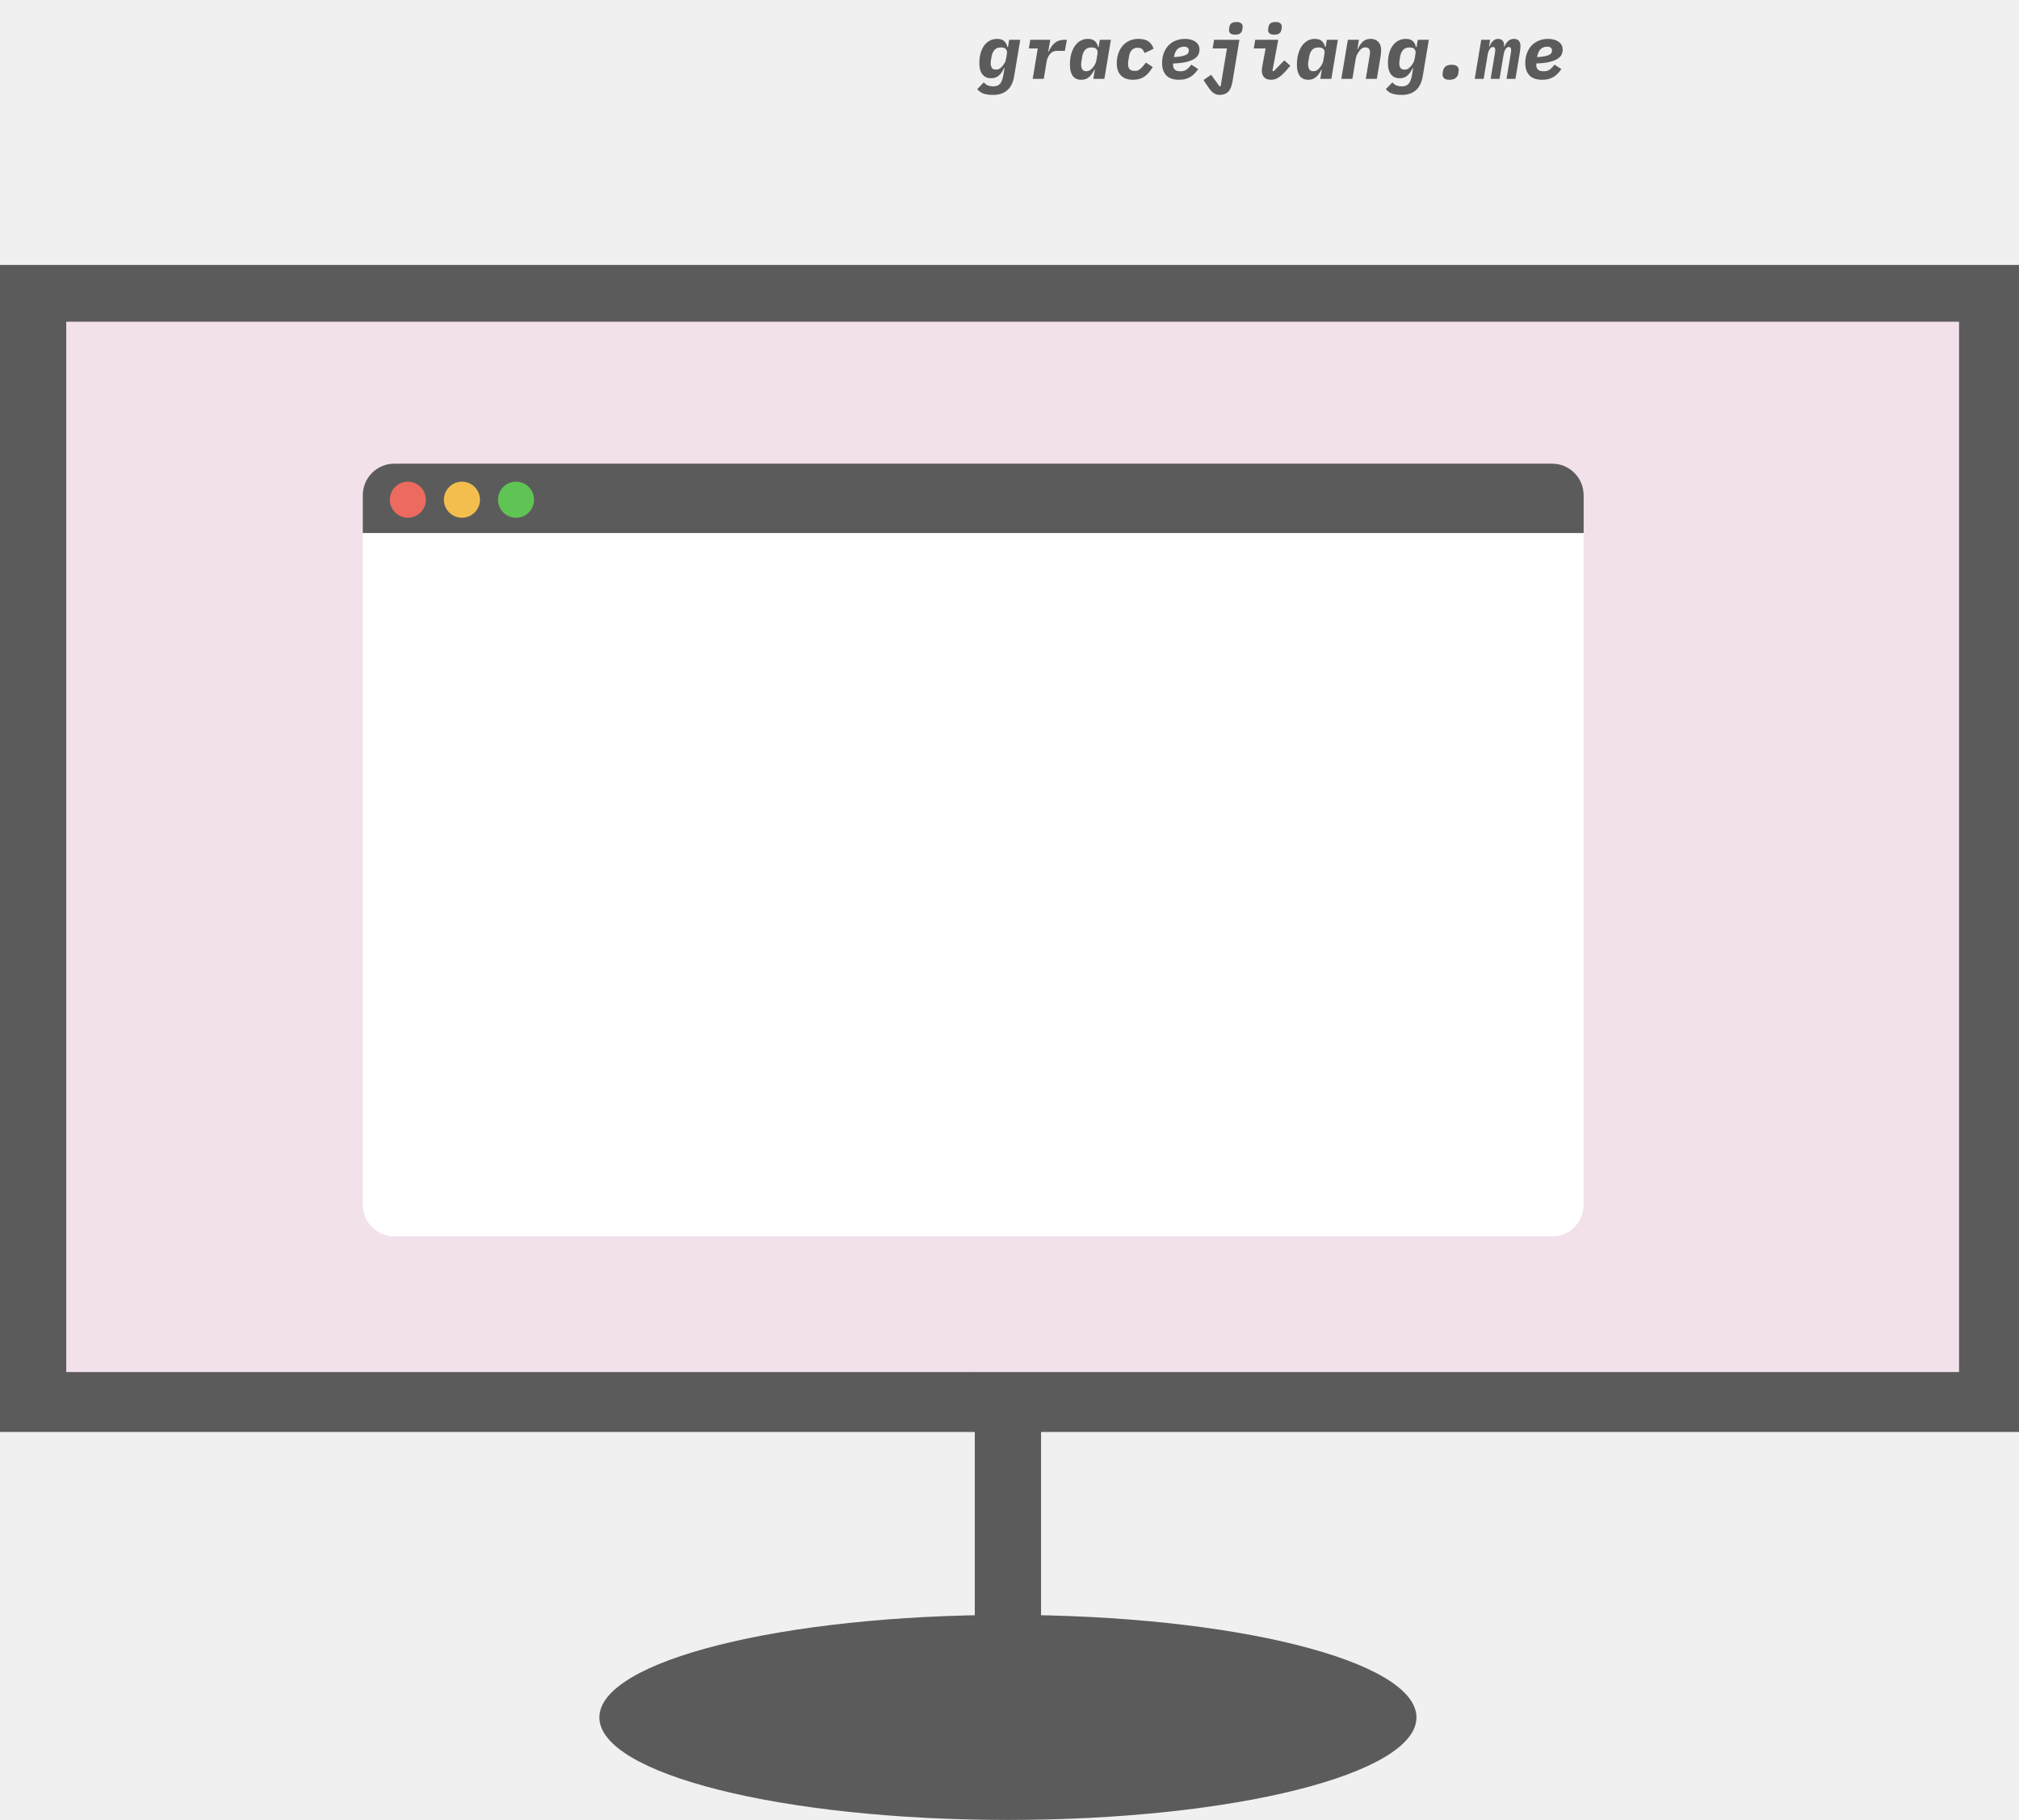
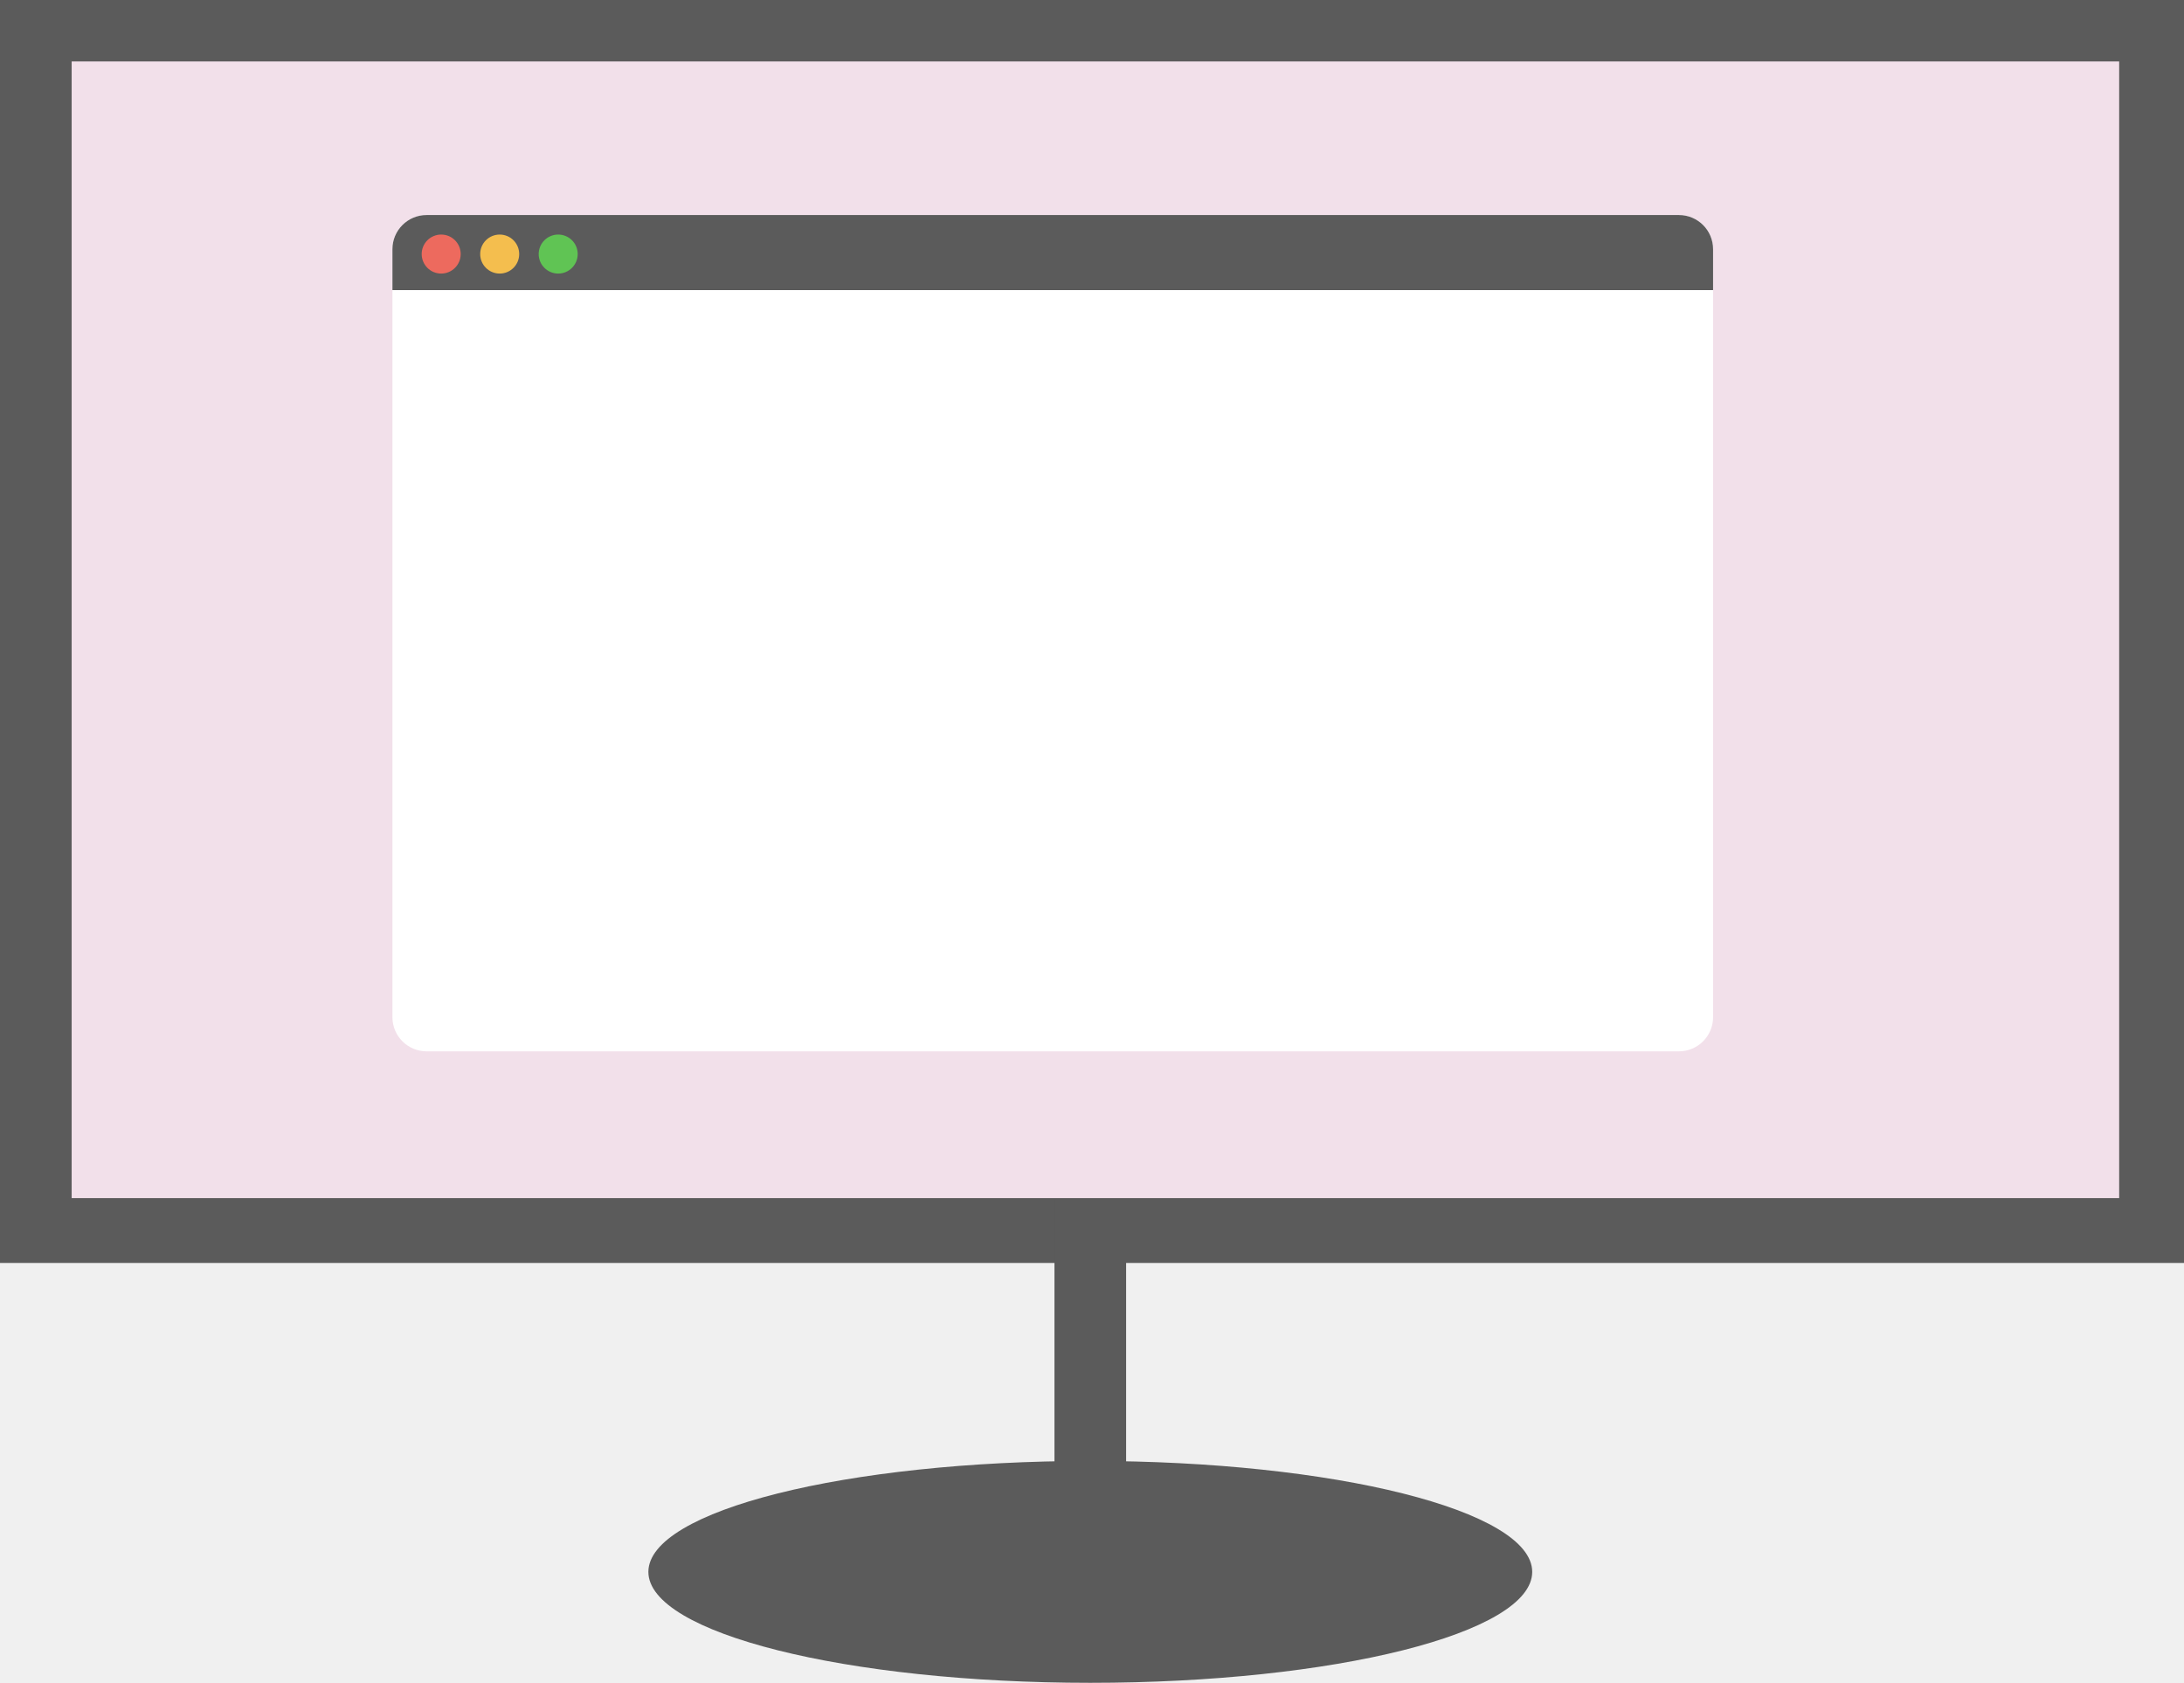
- <svg xmlns="http://www.w3.org/2000/svg" width="640" height="577" viewBox="0 0 640 577" fill="none">
-   <rect y="84" width="640" height="370" fill="#5B5B5B" />
-   <rect x="309" y="435" width="21" height="85" fill="#5B5B5B" />
-   <ellipse cx="319.5" cy="544.5" rx="129.5" ry="32.5" fill="#5B5B5B" />
-   <rect x="21" y="102" width="600" height="333" fill="#F2E0EA" />
-   <rect x="115" y="147" width="387" height="245" rx="10" fill="white" />
-   <path d="M115 157C115 151.477 119.477 147 125 147H492C497.523 147 502 151.477 502 157V169H115V157Z" fill="#5B5B5B" />
-   <circle cx="129.287" cy="158.43" r="5.715" fill="#ED6A5E" />
-   <circle cx="146.431" cy="158.43" r="5.715" fill="#F4BE4E" />
-   <circle cx="163.575" cy="158.43" r="5.715" fill="#60C454" />
-   <path d="M314.837 30.088C313.685 30.088 312.709 29.968 311.909 29.728C311.109 29.488 310.397 29 309.773 28.264L311.861 26.104C312.245 26.568 312.677 26.896 313.157 27.088C313.653 27.28 314.181 27.376 314.741 27.376C315.189 27.376 315.589 27.328 315.941 27.232C316.293 27.136 316.605 26.952 316.877 26.68C317.165 26.408 317.405 26.032 317.597 25.552C317.789 25.072 317.949 24.456 318.077 23.704L318.437 21.568H318.293C318.069 22.048 317.821 22.488 317.549 22.888C317.293 23.272 317.005 23.608 316.685 23.896C316.365 24.184 315.997 24.408 315.581 24.568C315.165 24.728 314.693 24.808 314.165 24.808C313.493 24.808 312.925 24.688 312.461 24.448C311.997 24.208 311.613 23.872 311.309 23.44C311.005 23.008 310.781 22.504 310.637 21.928C310.509 21.336 310.445 20.696 310.445 20.008C310.445 18.888 310.573 17.856 310.829 16.912C311.085 15.968 311.453 15.16 311.933 14.488C312.429 13.8 313.021 13.272 313.709 12.904C314.413 12.52 315.197 12.328 316.061 12.328C317.069 12.328 317.821 12.56 318.317 13.024C318.813 13.472 319.149 14.104 319.325 14.92H319.517L319.901 12.616H323.405L321.485 24.136C321.149 26.152 320.413 27.648 319.277 28.624C318.157 29.6 316.677 30.088 314.837 30.088ZM315.701 22.072C316.133 22.072 316.509 21.976 316.829 21.784C317.149 21.576 317.453 21.304 317.741 20.968C317.933 20.744 318.149 20.44 318.389 20.056C318.645 19.672 318.821 19.192 318.917 18.616L319.181 17.008C319.277 16.432 319.173 15.96 318.869 15.592C318.581 15.224 318.045 15.04 317.261 15.04C316.365 15.04 315.685 15.312 315.221 15.856C314.757 16.4 314.453 17.104 314.309 17.968L314.141 18.976C314.109 19.12 314.085 19.288 314.069 19.48C314.053 19.672 314.045 19.896 314.045 20.152C314.045 20.68 314.165 21.136 314.405 21.52C314.661 21.888 315.093 22.072 315.701 22.072ZM327.356 25L328.964 15.352H326.132L326.588 12.616H332.924L332.276 16.36H332.42C332.932 15.176 333.58 14.256 334.364 13.6C335.148 12.944 336.148 12.616 337.364 12.616H338.18L337.556 16.12H335.372C334.716 16.12 334.188 16.208 333.788 16.384C333.404 16.56 333.068 16.832 332.78 17.2C332.62 17.392 332.436 17.688 332.228 18.088C332.02 18.488 331.876 18.904 331.796 19.336L330.86 25H327.356ZM346.57 25L347.05 22.048H346.93C346.69 22.528 346.434 22.968 346.162 23.368C345.906 23.752 345.61 24.088 345.274 24.376C344.954 24.664 344.586 24.888 344.17 25.048C343.77 25.208 343.306 25.288 342.778 25.288C342.122 25.288 341.562 25.176 341.098 24.952C340.65 24.728 340.282 24.408 339.994 23.992C339.706 23.56 339.49 23.048 339.346 22.456C339.218 21.864 339.154 21.208 339.154 20.488C339.154 19.256 339.29 18.144 339.562 17.152C339.834 16.144 340.218 15.288 340.714 14.584C341.21 13.864 341.802 13.312 342.49 12.928C343.194 12.528 343.978 12.328 344.842 12.328C345.818 12.328 346.554 12.56 347.05 13.024C347.562 13.472 347.906 14.104 348.082 14.92H348.25L348.634 12.616H352.138L350.074 25H346.57ZM344.338 22.576C344.77 22.576 345.154 22.472 345.49 22.264C345.826 22.056 346.138 21.768 346.426 21.4C346.618 21.176 346.834 20.864 347.074 20.464C347.314 20.048 347.474 19.584 347.554 19.072L347.89 17.08C348.002 16.424 347.898 15.92 347.578 15.568C347.274 15.216 346.738 15.04 345.97 15.04C345.106 15.04 344.442 15.296 343.978 15.808C343.514 16.304 343.202 17.024 343.042 17.968L342.802 19.408C342.77 19.552 342.746 19.72 342.73 19.912C342.714 20.088 342.706 20.28 342.706 20.488C342.722 21.08 342.842 21.576 343.066 21.976C343.306 22.376 343.73 22.576 344.338 22.576ZM359.185 25.288C357.489 25.288 356.201 24.832 355.321 23.92C354.441 23.008 354.001 21.72 354.001 20.056C354.001 19 354.153 18.008 354.457 17.08C354.761 16.136 355.201 15.312 355.777 14.608C356.353 13.904 357.065 13.352 357.913 12.952C358.777 12.536 359.761 12.328 360.865 12.328C362.289 12.328 363.377 12.616 364.129 13.192C364.881 13.768 365.393 14.528 365.665 15.472L362.809 16.816C362.633 16.304 362.393 15.896 362.089 15.592C361.785 15.288 361.281 15.136 360.577 15.136C359.889 15.136 359.305 15.36 358.825 15.808C358.361 16.256 358.057 16.912 357.913 17.776L357.673 19.216C357.641 19.36 357.617 19.536 357.601 19.744C357.585 19.952 357.577 20.152 357.577 20.344C357.577 20.984 357.737 21.504 358.057 21.904C358.393 22.288 358.961 22.48 359.761 22.48C360.017 22.48 360.257 22.456 360.481 22.408C360.705 22.344 360.945 22.216 361.201 22.024C361.473 21.832 361.769 21.568 362.089 21.232C362.425 20.88 362.809 20.416 363.241 19.84L365.425 21.256C365.009 21.912 364.593 22.488 364.177 22.984C363.761 23.48 363.305 23.904 362.809 24.256C362.313 24.592 361.769 24.848 361.177 25.024C360.585 25.2 359.921 25.288 359.185 25.288ZM373.767 25.288C371.927 25.288 370.567 24.824 369.687 23.896C368.807 22.952 368.367 21.656 368.367 20.008C368.367 18.856 368.543 17.808 368.895 16.864C369.247 15.92 369.735 15.112 370.359 14.44C370.999 13.768 371.767 13.248 372.663 12.88C373.559 12.512 374.559 12.328 375.663 12.328C376.287 12.328 376.871 12.4 377.415 12.544C377.975 12.688 378.463 12.904 378.879 13.192C379.295 13.464 379.623 13.816 379.863 14.248C380.103 14.664 380.223 15.16 380.223 15.736C380.223 16.232 380.119 16.728 379.911 17.224C379.703 17.72 379.295 18.176 378.687 18.592C378.095 18.992 377.247 19.336 376.143 19.624C375.055 19.896 373.631 20.064 371.871 20.128C371.855 20.224 371.847 20.304 371.847 20.368C371.847 20.416 371.847 20.472 371.847 20.536C371.847 21.208 372.031 21.72 372.399 22.072C372.767 22.424 373.375 22.6 374.223 22.6C374.559 22.6 374.863 22.568 375.135 22.504C375.423 22.44 375.695 22.328 375.951 22.168C376.223 21.992 376.487 21.776 376.743 21.52C377.015 21.248 377.311 20.904 377.631 20.488L379.815 21.904C379.495 22.368 379.143 22.808 378.759 23.224C378.391 23.624 377.967 23.984 377.487 24.304C377.007 24.608 376.463 24.848 375.855 25.024C375.247 25.2 374.551 25.288 373.767 25.288ZM375.303 14.8C374.535 14.8 373.879 15.032 373.335 15.496C372.791 15.944 372.407 16.704 372.183 17.776L372.111 18.112C373.215 18.048 374.079 17.944 374.703 17.8C375.343 17.656 375.815 17.488 376.119 17.296C376.439 17.104 376.639 16.896 376.719 16.672C376.799 16.448 376.839 16.24 376.839 16.048C376.839 15.216 376.327 14.8 375.303 14.8ZM386.598 30.088C386.118 30.088 385.694 30.008 385.326 29.848C384.958 29.704 384.606 29.48 384.27 29.176C383.95 28.872 383.63 28.504 383.31 28.072C382.99 27.64 382.646 27.136 382.278 26.56L381.51 25.36L383.91 23.704L386.622 27.424L386.934 27.304L388.926 15.352H384.39L384.846 12.616H392.886L390.678 25.888C390.422 27.392 389.966 28.464 389.31 29.104C388.654 29.76 387.75 30.088 386.598 30.088ZM391.542 10.984C390.822 10.984 390.31 10.848 390.006 10.576C389.718 10.288 389.574 9.936 389.574 9.52C389.574 9.44 389.582 9.336 389.598 9.208C389.614 9.064 389.646 8.848 389.694 8.56C389.774 8.048 389.99 7.656 390.342 7.384C390.694 7.112 391.23 6.976 391.95 6.976C392.67 6.976 393.174 7.12 393.462 7.408C393.766 7.68 393.918 8.024 393.918 8.44C393.918 8.52 393.91 8.632 393.894 8.776C393.878 8.904 393.846 9.112 393.798 9.4C393.718 9.912 393.502 10.304 393.15 10.576C392.798 10.848 392.262 10.984 391.542 10.984ZM403.941 10.984C403.221 10.984 402.709 10.848 402.405 10.576C402.117 10.288 401.973 9.936 401.973 9.52C401.973 9.44 401.981 9.336 401.997 9.208C402.013 9.064 402.045 8.848 402.093 8.56C402.173 8.048 402.389 7.656 402.741 7.384C403.093 7.112 403.629 6.976 404.349 6.976C405.069 6.976 405.573 7.12 405.861 7.408C406.165 7.68 406.317 8.024 406.317 8.44C406.317 8.52 406.309 8.632 406.293 8.776C406.277 8.904 406.245 9.112 406.197 9.4C406.117 9.912 405.901 10.304 405.549 10.576C405.197 10.848 404.661 10.984 403.941 10.984ZM402.957 25.288C401.965 25.288 401.221 25.032 400.725 24.52C400.229 23.992 399.981 23.288 399.981 22.408C399.981 22.136 399.997 21.872 400.029 21.616C400.061 21.36 400.125 20.984 400.221 20.488L401.181 15.352H397.437L397.893 12.616H405.189L403.341 22.456L403.749 22.576L407.109 19.144L409.029 20.848L407.565 22.528C406.749 23.44 405.981 24.128 405.261 24.592C404.557 25.056 403.789 25.288 402.957 25.288ZM418.523 25L419.003 22.048H418.883C418.643 22.528 418.387 22.968 418.115 23.368C417.859 23.752 417.563 24.088 417.227 24.376C416.907 24.664 416.539 24.888 416.123 25.048C415.723 25.208 415.259 25.288 414.731 25.288C414.075 25.288 413.515 25.176 413.051 24.952C412.603 24.728 412.235 24.408 411.947 23.992C411.659 23.56 411.443 23.048 411.299 22.456C411.171 21.864 411.107 21.208 411.107 20.488C411.107 19.256 411.243 18.144 411.515 17.152C411.787 16.144 412.171 15.288 412.667 14.584C413.163 13.864 413.755 13.312 414.443 12.928C415.147 12.528 415.931 12.328 416.795 12.328C417.771 12.328 418.507 12.56 419.003 13.024C419.515 13.472 419.859 14.104 420.035 14.92H420.203L420.587 12.616H424.091L422.027 25H418.523ZM416.291 22.576C416.723 22.576 417.107 22.472 417.443 22.264C417.779 22.056 418.091 21.768 418.379 21.4C418.571 21.176 418.787 20.864 419.027 20.464C419.267 20.048 419.427 19.584 419.507 19.072L419.843 17.08C419.955 16.424 419.851 15.92 419.531 15.568C419.227 15.216 418.691 15.04 417.923 15.04C417.059 15.04 416.395 15.296 415.931 15.808C415.467 16.304 415.155 17.024 414.995 17.968L414.755 19.408C414.723 19.552 414.699 19.72 414.683 19.912C414.667 20.088 414.659 20.28 414.659 20.488C414.675 21.08 414.795 21.576 415.019 21.976C415.259 22.376 415.683 22.576 416.291 22.576ZM425.186 25L427.25 12.616H430.754L430.274 15.568H430.394C430.858 14.56 431.394 13.768 432.002 13.192C432.626 12.616 433.434 12.328 434.426 12.328C435.034 12.328 435.546 12.424 435.962 12.616C436.394 12.808 436.746 13.072 437.018 13.408C437.29 13.728 437.49 14.104 437.618 14.536C437.746 14.968 437.81 15.424 437.81 15.904C437.81 16.256 437.786 16.616 437.738 16.984C437.706 17.352 437.642 17.824 437.546 18.4L436.442 25H432.938L434.114 17.968C434.146 17.744 434.178 17.52 434.21 17.296C434.258 17.056 434.282 16.784 434.282 16.48C434.282 16.32 434.258 16.152 434.21 15.976C434.162 15.8 434.082 15.64 433.97 15.496C433.858 15.352 433.706 15.24 433.514 15.16C433.338 15.064 433.114 15.016 432.842 15.016C432.426 15.016 432.066 15.112 431.762 15.304C431.458 15.496 431.17 15.776 430.898 16.144C430.722 16.384 430.506 16.72 430.25 17.152C430.01 17.568 429.85 18.032 429.77 18.544L428.69 25H425.186ZM444.353 30.088C443.201 30.088 442.225 29.968 441.425 29.728C440.625 29.488 439.913 29 439.289 28.264L441.377 26.104C441.761 26.568 442.193 26.896 442.673 27.088C443.169 27.28 443.697 27.376 444.257 27.376C444.705 27.376 445.105 27.328 445.457 27.232C445.809 27.136 446.121 26.952 446.393 26.68C446.681 26.408 446.921 26.032 447.113 25.552C447.305 25.072 447.465 24.456 447.593 23.704L447.953 21.568H447.809C447.585 22.048 447.337 22.488 447.065 22.888C446.809 23.272 446.521 23.608 446.201 23.896C445.881 24.184 445.513 24.408 445.097 24.568C444.681 24.728 444.209 24.808 443.681 24.808C443.009 24.808 442.441 24.688 441.977 24.448C441.513 24.208 441.129 23.872 440.825 23.44C440.521 23.008 440.297 22.504 440.153 21.928C440.025 21.336 439.961 20.696 439.961 20.008C439.961 18.888 440.089 17.856 440.345 16.912C440.601 15.968 440.969 15.16 441.449 14.488C441.945 13.8 442.537 13.272 443.225 12.904C443.929 12.52 444.713 12.328 445.577 12.328C446.585 12.328 447.337 12.56 447.833 13.024C448.329 13.472 448.665 14.104 448.841 14.92H449.033L449.417 12.616H452.921L451.001 24.136C450.665 26.152 449.929 27.648 448.793 28.624C447.673 29.6 446.193 30.088 444.353 30.088ZM445.217 22.072C445.649 22.072 446.025 21.976 446.345 21.784C446.665 21.576 446.969 21.304 447.257 20.968C447.449 20.744 447.665 20.44 447.905 20.056C448.161 19.672 448.337 19.192 448.433 18.616L448.697 17.008C448.793 16.432 448.689 15.96 448.385 15.592C448.097 15.224 447.561 15.04 446.777 15.04C445.881 15.04 445.201 15.312 444.737 15.856C444.273 16.4 443.969 17.104 443.825 17.968L443.657 18.976C443.625 19.12 443.601 19.288 443.585 19.48C443.569 19.672 443.561 19.896 443.561 20.152C443.561 20.68 443.681 21.136 443.921 21.52C444.177 21.888 444.609 22.072 445.217 22.072ZM459.487 25.288C458.687 25.288 458.119 25.136 457.783 24.832C457.447 24.512 457.279 24.128 457.279 23.68C457.279 23.44 457.327 23.032 457.423 22.456C457.503 21.944 457.759 21.496 458.191 21.112C458.639 20.728 459.303 20.536 460.183 20.536C460.983 20.536 461.551 20.696 461.887 21.016C462.223 21.32 462.391 21.696 462.391 22.144C462.391 22.384 462.343 22.792 462.247 23.368C462.167 23.88 461.903 24.328 461.455 24.712C461.023 25.096 460.367 25.288 459.487 25.288ZM467.47 25L469.534 12.616H472.366L472.006 14.776H472.15C472.422 14.056 472.782 13.472 473.23 13.024C473.678 12.56 474.23 12.328 474.886 12.328C475.526 12.328 476.014 12.536 476.35 12.952C476.702 13.352 476.838 13.96 476.758 14.776H476.878C477.022 14.424 477.19 14.104 477.382 13.816C477.574 13.512 477.79 13.256 478.03 13.048C478.27 12.824 478.534 12.648 478.822 12.52C479.126 12.392 479.47 12.328 479.854 12.328C481.262 12.328 481.966 13.096 481.966 14.632C481.966 14.904 481.95 15.208 481.918 15.544C481.886 15.864 481.846 16.168 481.798 16.456L480.382 25H477.55L478.918 16.816C478.95 16.672 478.974 16.512 478.99 16.336C479.006 16.16 479.014 15.992 479.014 15.832C479.014 15.544 478.95 15.32 478.822 15.16C478.71 14.984 478.542 14.896 478.318 14.896C478.11 14.896 477.91 14.952 477.718 15.064C477.542 15.16 477.366 15.36 477.19 15.664C477.046 15.904 476.926 16.168 476.83 16.456C476.75 16.728 476.67 17.08 476.59 17.512L475.342 25H472.51L473.878 16.816C473.91 16.672 473.934 16.512 473.95 16.336C473.966 16.16 473.974 15.984 473.974 15.808C473.974 15.2 473.742 14.896 473.278 14.896C473.102 14.896 472.918 14.944 472.726 15.04C472.55 15.136 472.366 15.344 472.174 15.664C471.998 15.936 471.862 16.208 471.766 16.48C471.686 16.752 471.63 17 471.598 17.224L470.302 25H467.47ZM488.892 25.288C487.052 25.288 485.692 24.824 484.812 23.896C483.932 22.952 483.492 21.656 483.492 20.008C483.492 18.856 483.668 17.808 484.02 16.864C484.372 15.92 484.86 15.112 485.484 14.44C486.124 13.768 486.892 13.248 487.788 12.88C488.684 12.512 489.684 12.328 490.788 12.328C491.412 12.328 491.996 12.4 492.54 12.544C493.1 12.688 493.588 12.904 494.004 13.192C494.42 13.464 494.748 13.816 494.988 14.248C495.228 14.664 495.348 15.16 495.348 15.736C495.348 16.232 495.244 16.728 495.036 17.224C494.828 17.72 494.42 18.176 493.812 18.592C493.22 18.992 492.372 19.336 491.268 19.624C490.18 19.896 488.756 20.064 486.996 20.128C486.98 20.224 486.972 20.304 486.972 20.368C486.972 20.416 486.972 20.472 486.972 20.536C486.972 21.208 487.156 21.72 487.524 22.072C487.892 22.424 488.5 22.6 489.348 22.6C489.684 22.6 489.988 22.568 490.26 22.504C490.548 22.44 490.82 22.328 491.076 22.168C491.348 21.992 491.612 21.776 491.868 21.52C492.14 21.248 492.436 20.904 492.756 20.488L494.94 21.904C494.62 22.368 494.268 22.808 493.884 23.224C493.516 23.624 493.092 23.984 492.612 24.304C492.132 24.608 491.588 24.848 490.98 25.024C490.372 25.2 489.676 25.288 488.892 25.288ZM490.428 14.8C489.66 14.8 489.004 15.032 488.46 15.496C487.916 15.944 487.532 16.704 487.308 17.776L487.236 18.112C488.34 18.048 489.204 17.944 489.828 17.8C490.468 17.656 490.94 17.488 491.244 17.296C491.564 17.104 491.764 16.896 491.844 16.672C491.924 16.448 491.964 16.24 491.964 16.048C491.964 15.216 491.452 14.8 490.428 14.8Z" fill="#5B5B5B" />
+ <svg xmlns="http://www.w3.org/2000/svg" width="640" height="493" viewBox="0 0 640 493" fill="none">
+   <rect width="640" height="370" fill="#5B5B5B" />
+   <rect x="309" y="351" width="21" height="85" fill="#5B5B5B" />
+   <ellipse cx="319.5" cy="460.5" rx="129.5" ry="32.5" fill="#5B5B5B" />
+   <rect x="21" y="18" width="600" height="333" fill="#F2E0EA" />
+   <rect x="115" y="63" width="387" height="245" rx="10" fill="white" />
+   <path d="M115 73C115 67.477 119.477 63 125 63H492C497.523 63 502 67.477 502 73V85H115V73Z" fill="#5B5B5B" />
+   <circle cx="129.287" cy="74.43" r="5.715" fill="#ED6A5E" />
+   <circle cx="146.431" cy="74.43" r="5.715" fill="#F4BE4E" />
+   <circle cx="163.575" cy="74.43" r="5.715" fill="#60C454" />
</svg>
